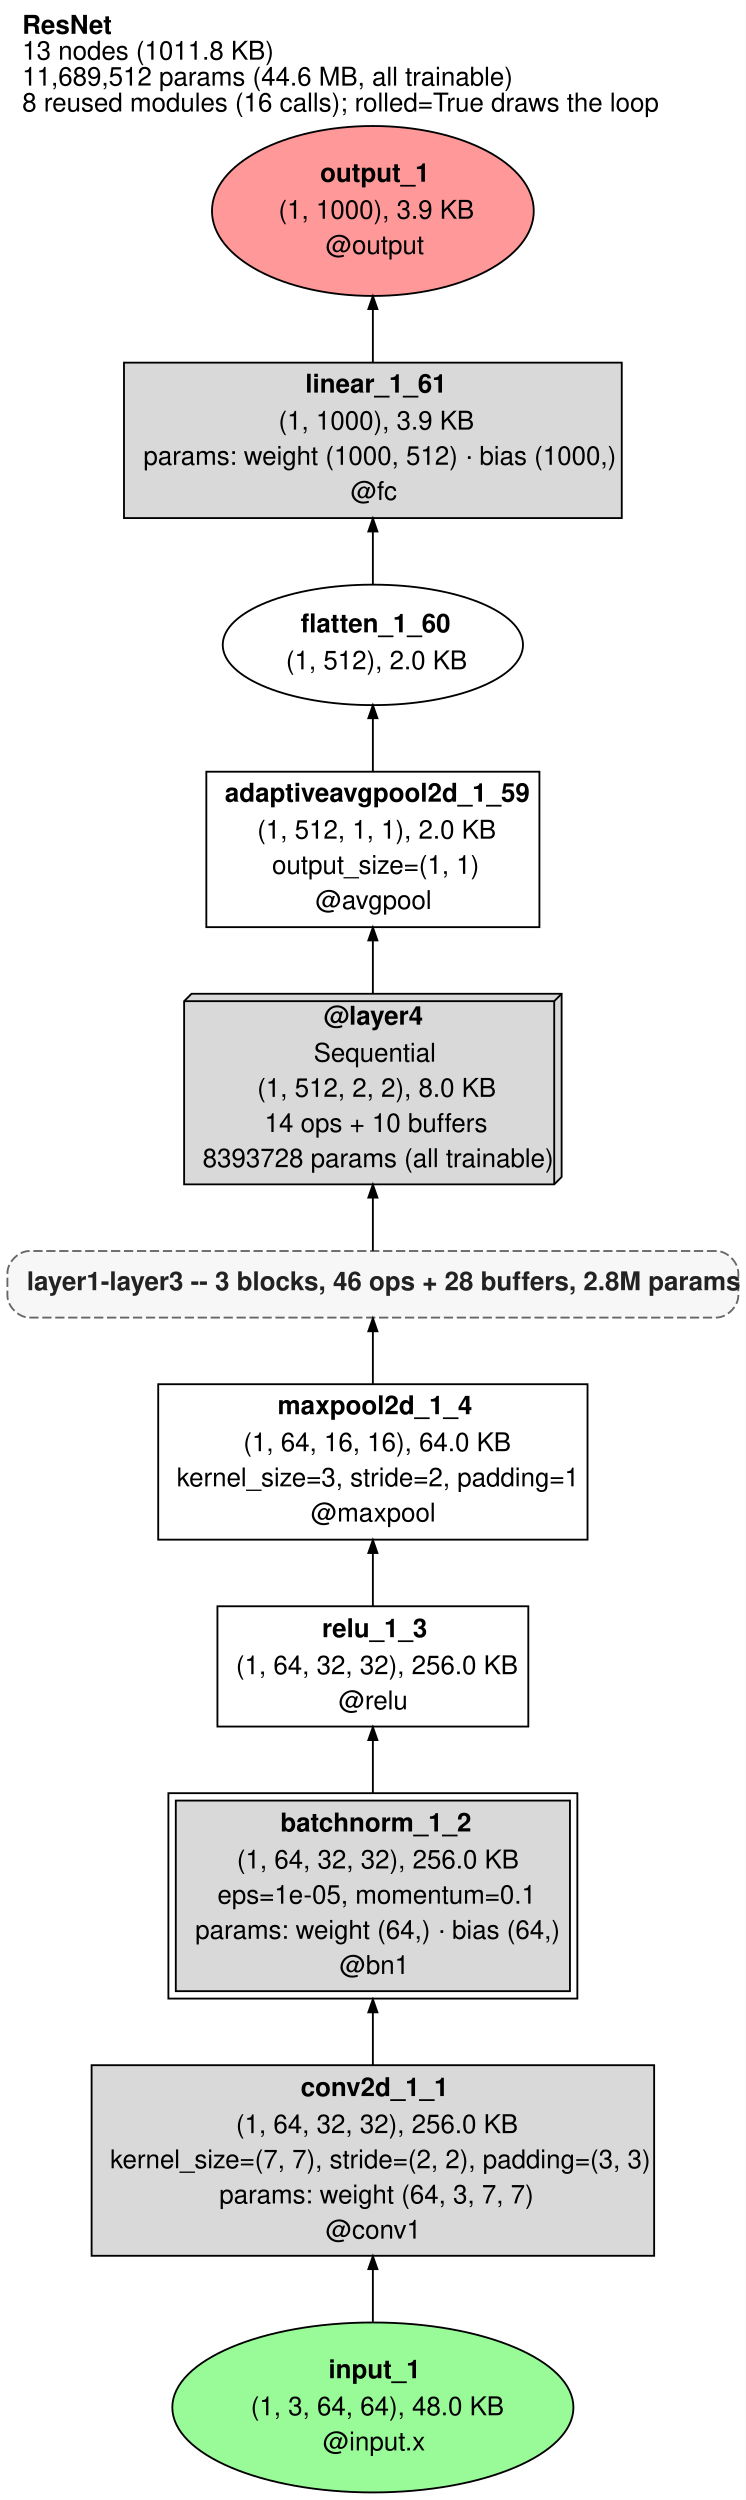
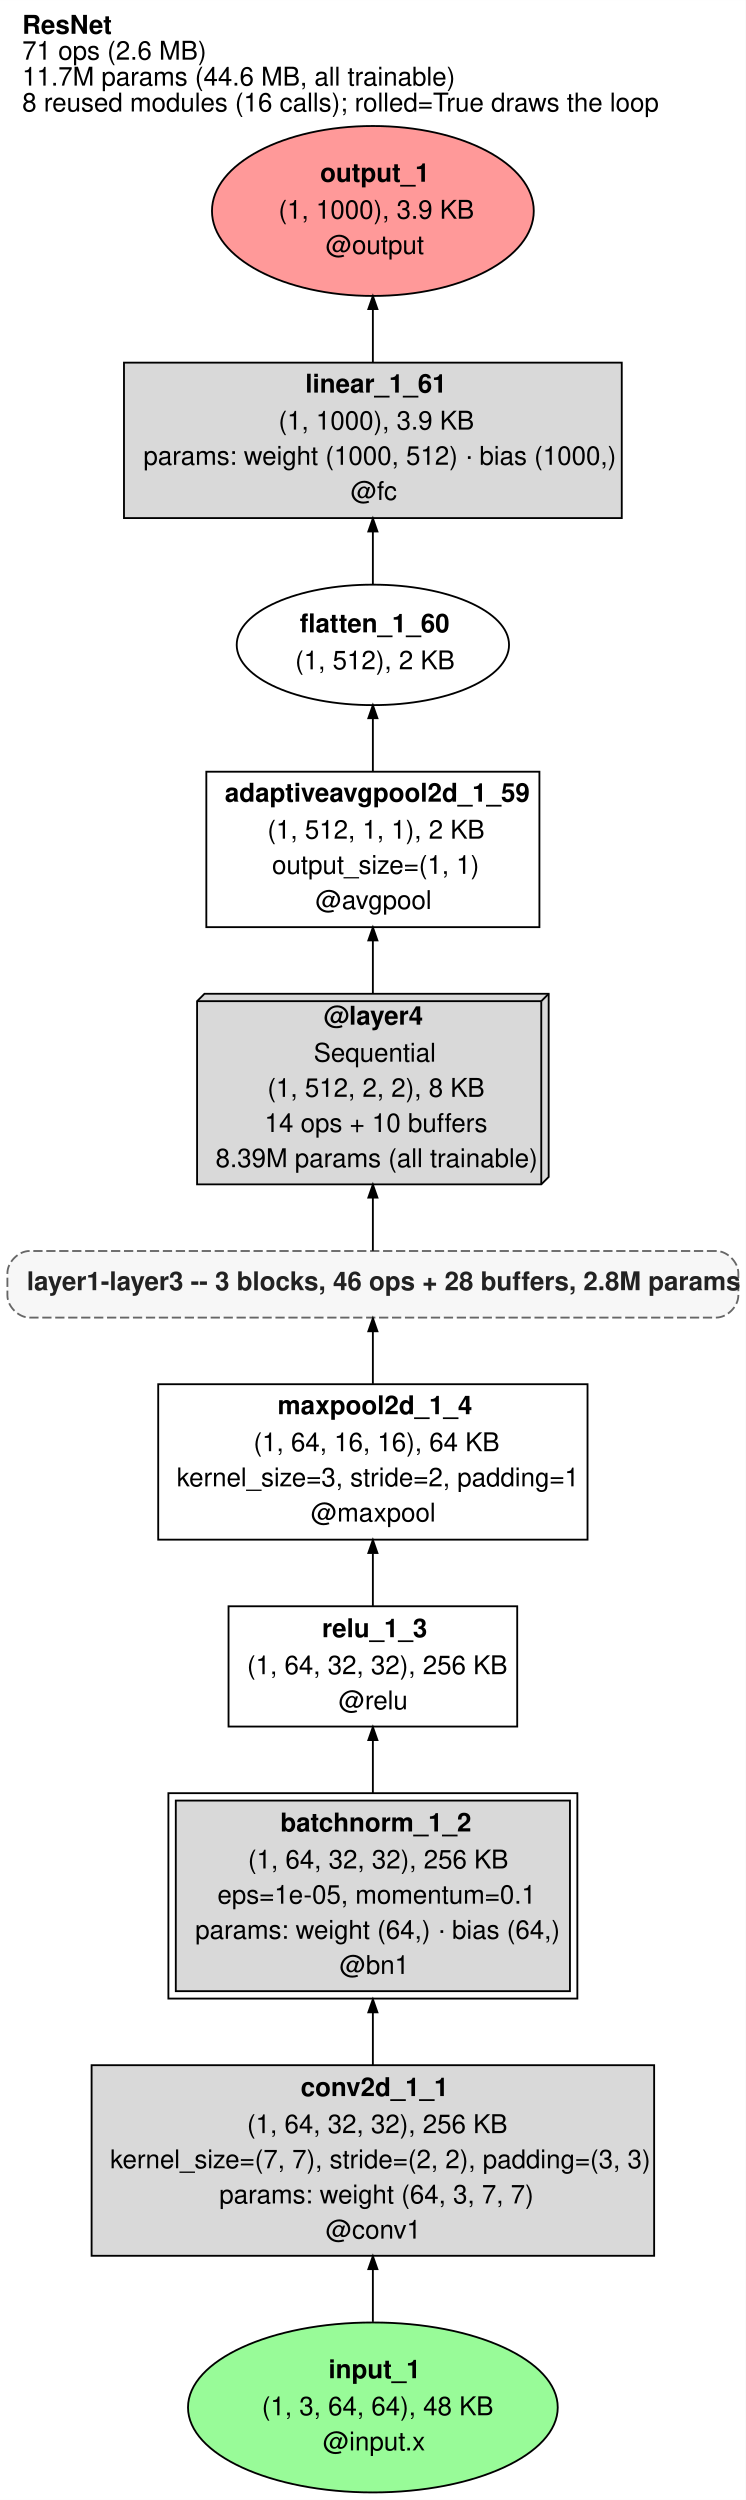
<svg xmlns="http://www.w3.org/2000/svg" xmlns:xlink="http://www.w3.org/1999/xlink" width="403pt" height="1351pt" viewBox="0.00 0.00 403.00 1350.90">
  <g id="graph0" class="graph" transform="scale(1 1) rotate(0) translate(4 1346.9)">
    <polygon fill="white" stroke="transparent" points="-4,4 -4,-1346.9 399,-1346.9 399,4 -4,4" />
    <text text-anchor="start" x="8" y="-1328.7" font-family="Helvetica,sans-Serif" font-weight="bold" font-size="14.00">ResNet</text>
-     <text text-anchor="start" x="8" y="-1314.7" font-family="Helvetica,sans-Serif" font-size="14.00">13 nodes (1011.8 KB)</text>
-     <text text-anchor="start" x="8" y="-1300.7" font-family="Helvetica,sans-Serif" font-size="14.00">11,689,512 params (44.6 MB, all trainable)</text>
+     <text text-anchor="start" x="8" y="-1314.7" font-family="Helvetica,sans-Serif" font-size="14.00">71 ops (2.6 MB)</text>
+     <text text-anchor="start" x="8" y="-1300.7" font-family="Helvetica,sans-Serif" font-size="14.00">11.7M params (44.6 MB, all trainable)</text>
    <text text-anchor="start" x="8" y="-1286.7" font-family="Helvetica,sans-Serif" font-size="14.00">8 reused modules (16 calls); rolled=True draws the loop</text>
    <g id="node1" class="node">
-       <ellipse fill="#98fb98" stroke="black" cx="197.5" cy="-45.96" rx="108.38" ry="45.92" />
+       <ellipse fill="#98fb98" stroke="black" cx="197.5" cy="-45.96" rx="99.9" ry="45.92" />
      <text text-anchor="start" x="173.5" y="-61.76" font-family="Helvetica,sans-Serif" font-weight="bold" font-size="14.00">input_1</text>
-       <text text-anchor="start" x="131.5" y="-41.76" font-family="Helvetica,sans-Serif" font-size="14.00">(1, 3, 64, 64), 48.0 KB</text>
+       <text text-anchor="start" x="137.5" y="-41.76" font-family="Helvetica,sans-Serif" font-size="14.00">(1, 3, 64, 64), 48 KB</text>
      <text text-anchor="start" x="170.5" y="-22.76" font-family="Helvetica,sans-Serif" font-size="14.00">@input.x</text>
    </g>
    <g id="node2" class="node">
      <polygon fill="#d9d9d9" stroke="black" points="349.5,-230.92 45.5,-230.92 45.5,-127.92 349.5,-127.92 349.5,-230.92" />
      <text text-anchor="start" x="158.5" y="-214.22" font-family="Helvetica,sans-Serif" font-weight="bold" font-size="14.00">conv2d_1_1</text>
-       <text text-anchor="start" x="123.5" y="-194.22" font-family="Helvetica,sans-Serif" font-size="14.00">(1, 64, 32, 32), 256.0 KB</text>
+       <text text-anchor="start" x="129.5" y="-194.22" font-family="Helvetica,sans-Serif" font-size="14.00">(1, 64, 32, 32), 256 KB</text>
      <text text-anchor="start" x="55.5" y="-175.22" font-family="Helvetica,sans-Serif" font-size="14.00">kernel_size=(7, 7), stride=(2, 2), padding=(3, 3)</text>
      <text text-anchor="start" x="114.5" y="-156.22" font-family="Helvetica,sans-Serif" font-size="14.00">params: weight (64, 3, 7, 7)</text>
      <text text-anchor="start" x="172" y="-137.22" font-family="Helvetica,sans-Serif" font-size="14.00">@conv1</text>
    </g>
    <g id="edge1" class="edge">
      <path fill="none" stroke="black" d="M197.5,-92.2C197.5,-101.32 197.5,-111.02 197.5,-120.5" />
      <polygon fill="black" stroke="black" points="195.05,-120.69 197.5,-127.69 199.95,-120.69 195.05,-120.69" />
    </g>
    <g id="node3" class="node">
      <g id="a_node3">
        <a xlink:title="Hidden buffers: bn1.running_mean, bn1.running_var">
          <polygon fill="#d9d9d9" stroke="black" points="304,-373.92 91,-373.92 91,-270.92 304,-270.92 304,-373.92" />
          <polygon fill="none" stroke="black" points="308,-377.92 87,-377.92 87,-266.92 308,-266.92 308,-377.92" />
          <text text-anchor="start" x="147.5" y="-357.22" font-family="Helvetica,sans-Serif" font-weight="bold" font-size="14.00">batchnorm_1_2</text>
-           <text text-anchor="start" x="124" y="-337.22" font-family="Helvetica,sans-Serif" font-size="14.00">(1, 64, 32, 32), 256.0 KB</text>
+           <text text-anchor="start" x="130" y="-337.22" font-family="Helvetica,sans-Serif" font-size="14.00">(1, 64, 32, 32), 256 KB</text>
          <text text-anchor="start" x="113.5" y="-318.22" font-family="Helvetica,sans-Serif" font-size="14.00">eps=1e-05, momentum=0.1</text>
          <text text-anchor="start" x="101.5" y="-299.22" font-family="Helvetica,sans-Serif" font-size="14.00">params: weight (64,) · bias (64,)</text>
          <text text-anchor="start" x="179.5" y="-280.22" font-family="Helvetica,sans-Serif" font-size="14.00">@bn1</text>
        </a>
      </g>
    </g>
    <g id="edge2" class="edge">
      <path fill="none" stroke="black" d="M197.5,-230.93C197.5,-240.12 197.5,-249.81 197.5,-259.29" />
      <polygon fill="black" stroke="black" points="195.05,-259.49 197.5,-266.49 199.95,-259.49 195.05,-259.49" />
    </g>
    <g id="node4" class="node">
-       <polygon fill="white" stroke="black" points="281.5,-478.92 113.5,-478.92 113.5,-413.92 281.5,-413.92 281.5,-478.92" />
+       <polygon fill="white" stroke="black" points="275.5,-478.92 119.5,-478.92 119.5,-413.92 275.5,-413.92 275.5,-478.92" />
      <text text-anchor="start" x="170" y="-462.22" font-family="Helvetica,sans-Serif" font-weight="bold" font-size="14.00">relu_1_3</text>
-       <text text-anchor="start" x="123.5" y="-442.22" font-family="Helvetica,sans-Serif" font-size="14.00">(1, 64, 32, 32), 256.0 KB</text>
+       <text text-anchor="start" x="129.5" y="-442.22" font-family="Helvetica,sans-Serif" font-size="14.00">(1, 64, 32, 32), 256 KB</text>
      <text text-anchor="start" x="179" y="-423.22" font-family="Helvetica,sans-Serif" font-size="14.00">@relu</text>
    </g>
    <g id="edge3" class="edge">
      <path fill="none" stroke="black" d="M197.5,-378C197.5,-387.61 197.5,-397.44 197.5,-406.51" />
      <polygon fill="black" stroke="black" points="195.05,-406.61 197.5,-413.61 199.95,-406.61 195.05,-406.61" />
    </g>
    <g id="node5" class="node">
      <polygon fill="white" stroke="black" points="313.5,-598.92 81.5,-598.92 81.5,-514.92 313.5,-514.92 313.5,-598.92" />
      <text text-anchor="start" x="146" y="-582.72" font-family="Helvetica,sans-Serif" font-weight="bold" font-size="14.00">maxpool2d_1_4</text>
-       <text text-anchor="start" x="127.5" y="-562.72" font-family="Helvetica,sans-Serif" font-size="14.00">(1, 64, 16, 16), 64.0 KB</text>
+       <text text-anchor="start" x="133" y="-562.72" font-family="Helvetica,sans-Serif" font-size="14.00">(1, 64, 16, 16), 64 KB</text>
      <text text-anchor="start" x="91.5" y="-543.72" font-family="Helvetica,sans-Serif" font-size="14.00">kernel_size=3, stride=2, padding=1</text>
      <text text-anchor="start" x="164" y="-524.72" font-family="Helvetica,sans-Serif" font-size="14.00">@maxpool</text>
    </g>
    <g id="edge4" class="edge">
      <path fill="none" stroke="black" d="M197.5,-479.1C197.5,-487.97 197.5,-497.82 197.5,-507.43" />
      <polygon fill="black" stroke="black" points="195.05,-507.71 197.5,-514.71 199.95,-507.71 195.05,-507.71" />
    </g>
    <g id="node6" class="node">
      <path fill="#f7f7f7" stroke="#666666" stroke-dasharray="5,2" d="M383,-670.92C383,-670.92 12,-670.92 12,-670.92 6,-670.92 0,-664.92 0,-658.92 0,-658.92 0,-646.92 0,-646.92 0,-640.92 6,-634.92 12,-634.92 12,-634.92 383,-634.92 383,-634.92 389,-634.92 395,-640.92 395,-646.92 395,-646.92 395,-658.92 395,-658.92 395,-664.92 389,-670.92 383,-670.92" />
      <text text-anchor="start" x="10.5" y="-649.72" font-family="Helvetica,sans-Serif" font-weight="bold" font-size="14.00" fill="#222222">layer1-layer3 -- 3 blocks, 46 ops + 28 buffers, 2.8M params</text>
    </g>
    <g id="edge5" class="edge">
      <path fill="none" stroke="black" d="M197.5,-599.15C197.5,-608.77 197.5,-618.71 197.5,-627.34" />
      <polygon fill="black" stroke="black" points="195.05,-627.54 197.5,-634.54 199.95,-627.54 195.05,-627.54" />
    </g>
    <g id="node7" class="node">
-       <polygon fill="#d9d9d9" stroke="black" points="299.5,-809.92 99.5,-809.92 95.5,-805.92 95.5,-706.92 295.5,-706.92 299.5,-710.92 299.5,-809.92" />
-       <polyline fill="none" stroke="black" points="295.5,-805.92 95.5,-805.92 " />
-       <polyline fill="none" stroke="black" points="295.5,-805.92 295.5,-706.92 " />
-       <polyline fill="none" stroke="black" points="295.5,-805.92 299.5,-809.92 " />
-       <text text-anchor="start" x="171" y="-793.22" font-family="Helvetica,sans-Serif" font-weight="bold" font-size="14.00">@layer4</text>
-       <text text-anchor="start" x="165.5" y="-773.22" font-family="Helvetica,sans-Serif" font-size="14.00">Sequential</text>
-       <text text-anchor="start" x="135" y="-754.22" font-family="Helvetica,sans-Serif" font-size="14.00">(1, 512, 2, 2), 8.0 KB</text>
-       <text text-anchor="start" x="139" y="-735.22" font-family="Helvetica,sans-Serif" font-size="14.00">14 ops + 10 buffers</text>
-       <text text-anchor="start" x="105.5" y="-716.22" font-family="Helvetica,sans-Serif" font-size="14.00">8393728 params (all trainable)</text>
+       <g id="a_node7">
+         <a xlink:title="8,393,728 params (0 frozen)">
+           <polygon fill="#d9d9d9" stroke="black" points="292.5,-809.92 106.5,-809.92 102.5,-805.92 102.5,-706.92 288.5,-706.92 292.5,-710.92 292.5,-809.92" />
+           <polyline fill="none" stroke="black" points="288.5,-805.92 102.5,-805.92 " />
+           <polyline fill="none" stroke="black" points="288.5,-805.92 288.5,-706.92 " />
+           <polyline fill="none" stroke="black" points="288.5,-805.92 292.5,-809.92 " />
+           <text text-anchor="start" x="171" y="-793.22" font-family="Helvetica,sans-Serif" font-weight="bold" font-size="14.00">@layer4</text>
+           <text text-anchor="start" x="165.5" y="-773.22" font-family="Helvetica,sans-Serif" font-size="14.00">Sequential</text>
+           <text text-anchor="start" x="140.5" y="-754.22" font-family="Helvetica,sans-Serif" font-size="14.00">(1, 512, 2, 2), 8 KB</text>
+           <text text-anchor="start" x="139" y="-735.22" font-family="Helvetica,sans-Serif" font-size="14.00">14 ops + 10 buffers</text>
+           <text text-anchor="start" x="112.5" y="-716.22" font-family="Helvetica,sans-Serif" font-size="14.00">8.39M params (all trainable)</text>
+         </a>
+       </g>
    </g>
    <g id="edge6" class="edge">
      <path fill="none" stroke="black" d="M197.5,-671.01C197.5,-679.04 197.5,-689.12 197.5,-699.54" />
      <polygon fill="black" stroke="black" points="195.05,-699.78 197.5,-706.78 199.95,-699.78 195.05,-699.78" />
    </g>
    <g id="node8" class="node">
      <polygon fill="white" stroke="black" points="287.5,-929.92 107.5,-929.92 107.5,-845.92 287.5,-845.92 287.5,-929.92" />
      <text text-anchor="start" x="117.5" y="-913.72" font-family="Helvetica,sans-Serif" font-weight="bold" font-size="14.00">adaptiveavgpool2d_1_59</text>
-       <text text-anchor="start" x="135" y="-893.72" font-family="Helvetica,sans-Serif" font-size="14.00">(1, 512, 1, 1), 2.0 KB</text>
+       <text text-anchor="start" x="140.5" y="-893.72" font-family="Helvetica,sans-Serif" font-size="14.00">(1, 512, 1, 1), 2 KB</text>
      <text text-anchor="start" x="143" y="-874.72" font-family="Helvetica,sans-Serif" font-size="14.00">output_size=(1, 1)</text>
      <text text-anchor="start" x="166.5" y="-855.72" font-family="Helvetica,sans-Serif" font-size="14.00">@avgpool</text>
    </g>
    <g id="edge7" class="edge">
      <path fill="none" stroke="black" d="M197.5,-810.18C197.5,-819.59 197.5,-829.39 197.5,-838.72" />
      <polygon fill="black" stroke="black" points="195.05,-838.75 197.5,-845.75 199.95,-838.75 195.05,-838.75" />
    </g>
    <g id="node9" class="node">
-       <ellipse fill="white" stroke="black" cx="197.5" cy="-998.45" rx="81.13" ry="32.55" />
-       <text text-anchor="start" x="158.5" y="-1005.25" font-family="Helvetica,sans-Serif" font-weight="bold" font-size="14.00">flatten_1_60</text>
-       <text text-anchor="start" x="150.5" y="-985.25" font-family="Helvetica,sans-Serif" font-size="14.00">(1, 512), 2.0 KB</text>
+       <ellipse fill="white" stroke="black" cx="197.5" cy="-998.45" rx="73.58" ry="32.55" />
+       <text text-anchor="start" x="158" y="-1005.25" font-family="Helvetica,sans-Serif" font-weight="bold" font-size="14.00">flatten_1_60</text>
+       <text text-anchor="start" x="155.5" y="-985.25" font-family="Helvetica,sans-Serif" font-size="14.00">(1, 512), 2 KB</text>
    </g>
    <g id="edge8" class="edge">
      <path fill="none" stroke="black" d="M197.5,-929.95C197.5,-939.42 197.5,-949.47 197.5,-958.83" />
      <polygon fill="black" stroke="black" points="195.05,-958.84 197.5,-965.84 199.95,-958.84 195.05,-958.84" />
    </g>
    <g id="node10" class="node">
      <polygon fill="#d9d9d9" stroke="black" points="332,-1150.98 63,-1150.98 63,-1066.98 332,-1066.98 332,-1150.98" />
      <text text-anchor="start" x="161" y="-1134.78" font-family="Helvetica,sans-Serif" font-weight="bold" font-size="14.00">linear_1_61</text>
      <text text-anchor="start" x="146.5" y="-1114.78" font-family="Helvetica,sans-Serif" font-size="14.00">(1, 1000), 3.9 KB</text>
      <text text-anchor="start" x="73.5" y="-1095.78" font-family="Helvetica,sans-Serif" font-size="14.00">params: weight (1000, 512) · bias (1000,)</text>
      <text text-anchor="start" x="185.5" y="-1076.78" font-family="Helvetica,sans-Serif" font-size="14.00">@fc</text>
    </g>
    <g id="edge9" class="edge">
      <path fill="none" stroke="black" d="M197.5,-1031.13C197.5,-1040.01 197.5,-1049.86 197.5,-1059.47" />
      <polygon fill="black" stroke="black" points="195.05,-1059.76 197.5,-1066.76 199.95,-1059.76 195.05,-1059.76" />
    </g>
    <g id="node11" class="node">
      <ellipse fill="#ff9999" stroke="black" cx="197.5" cy="-1232.94" rx="86.95" ry="45.92" />
      <text text-anchor="start" x="169" y="-1248.74" font-family="Helvetica,sans-Serif" font-weight="bold" font-size="14.00">output_1</text>
      <text text-anchor="start" x="146.5" y="-1228.74" font-family="Helvetica,sans-Serif" font-size="14.00">(1, 1000), 3.9 KB</text>
      <text text-anchor="start" x="172" y="-1209.74" font-family="Helvetica,sans-Serif" font-size="14.00">@output</text>
    </g>
    <g id="edge10" class="edge">
      <path fill="none" stroke="black" d="M197.5,-1151.27C197.5,-1160.41 197.5,-1170.21 197.5,-1179.72" />
      <polygon fill="black" stroke="black" points="195.05,-1179.93 197.5,-1186.93 199.95,-1179.93 195.05,-1179.93" />
    </g>
  </g>
</svg>
